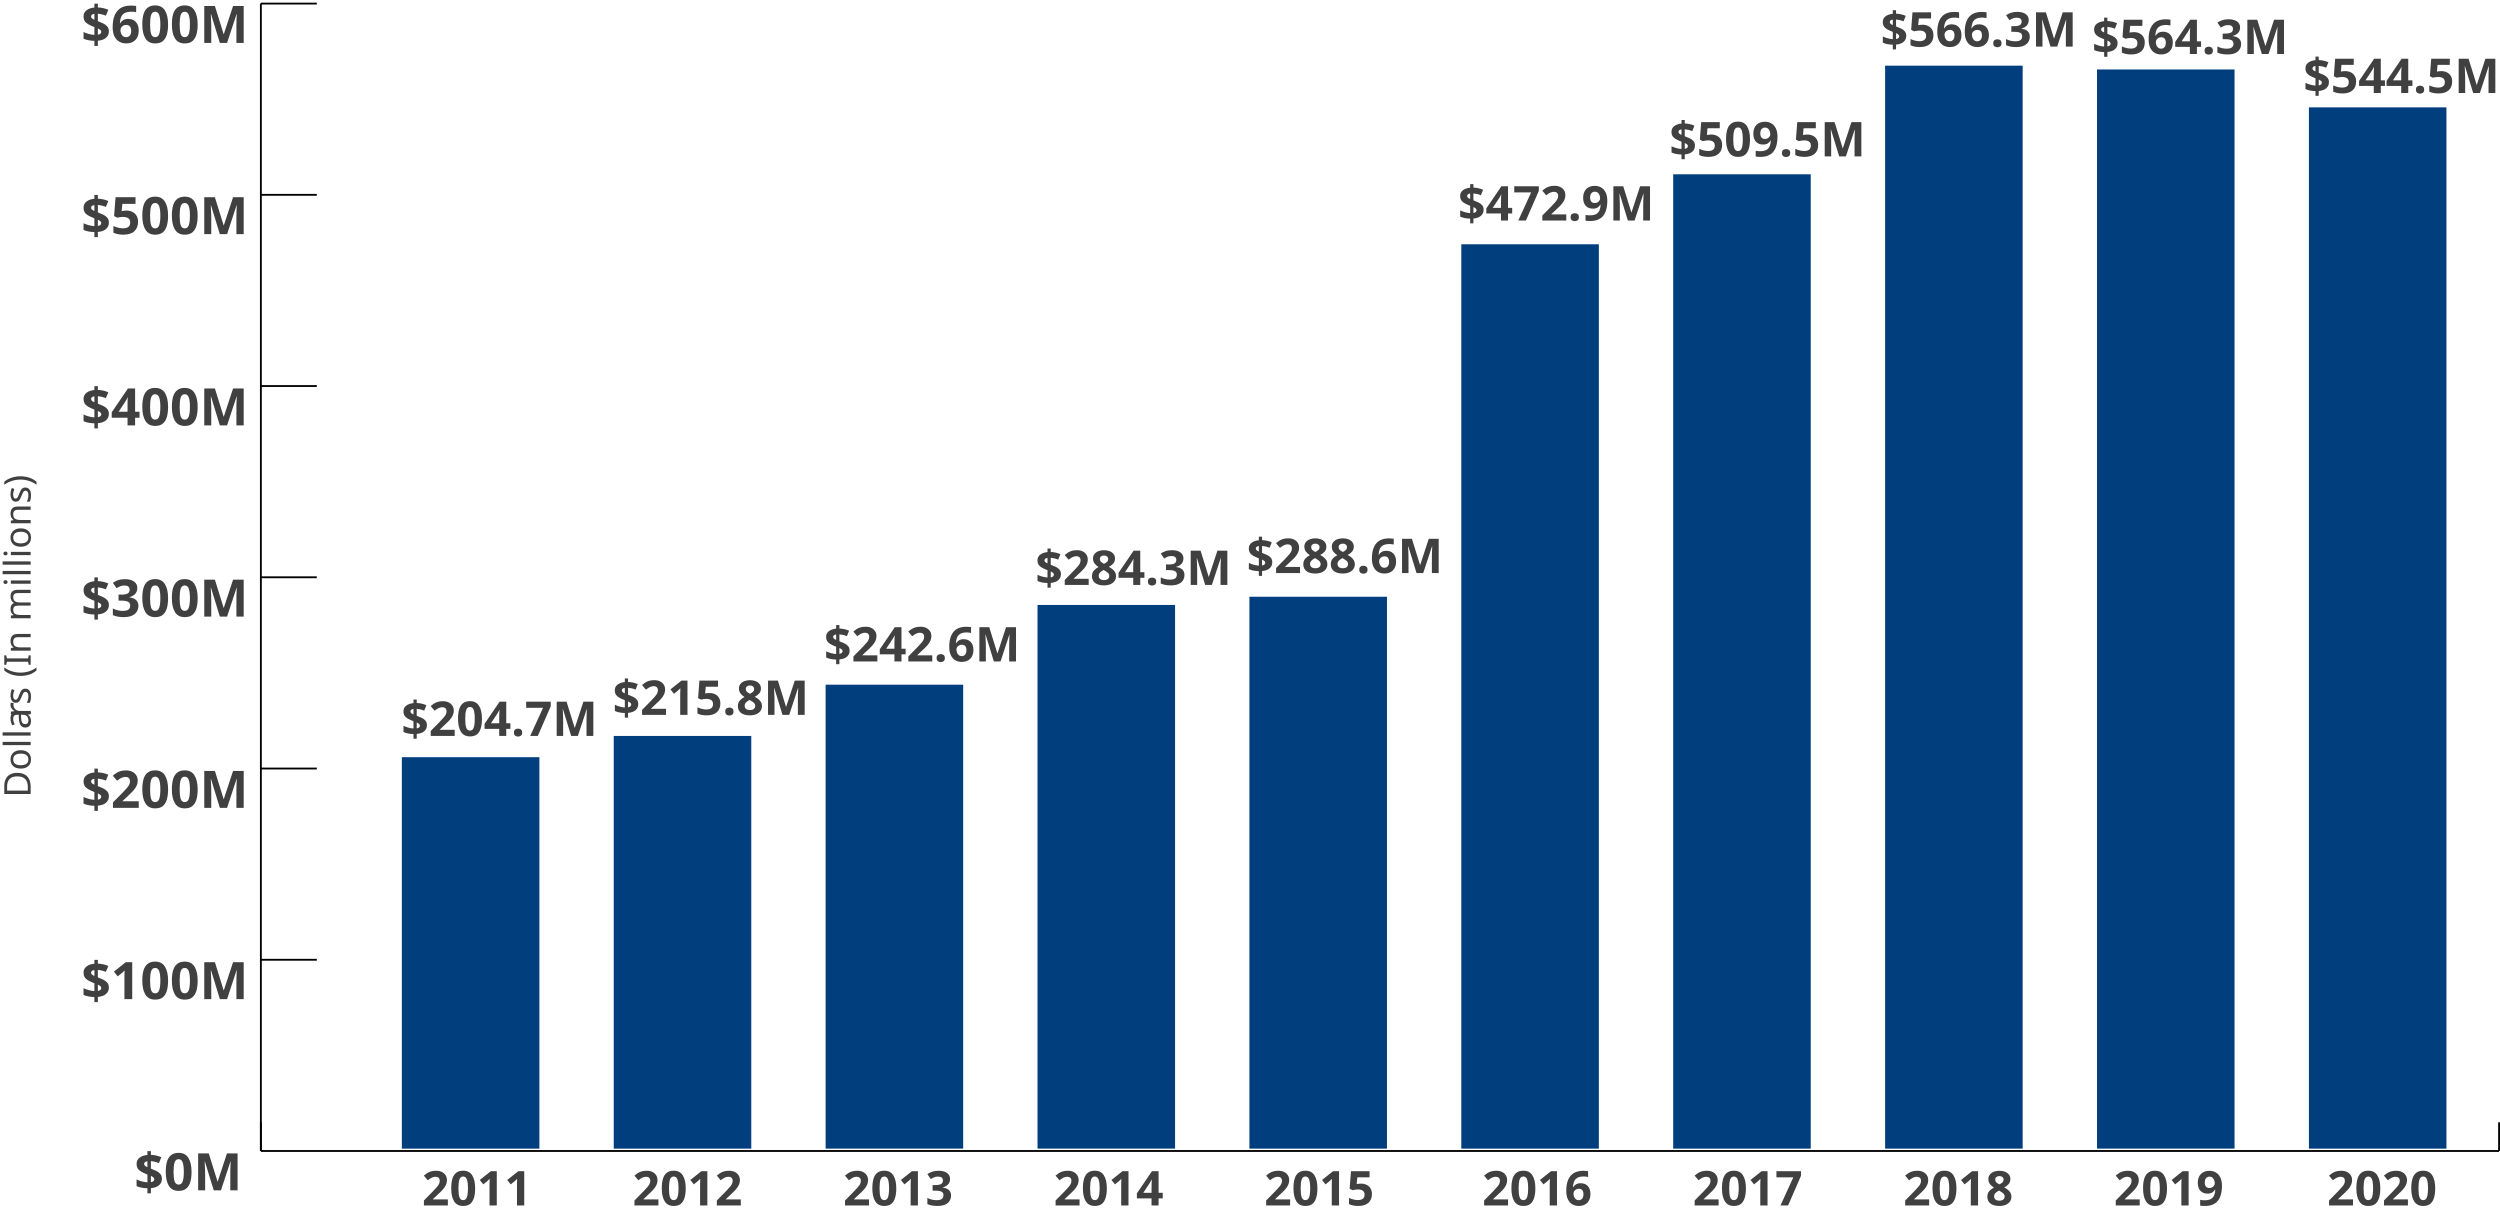
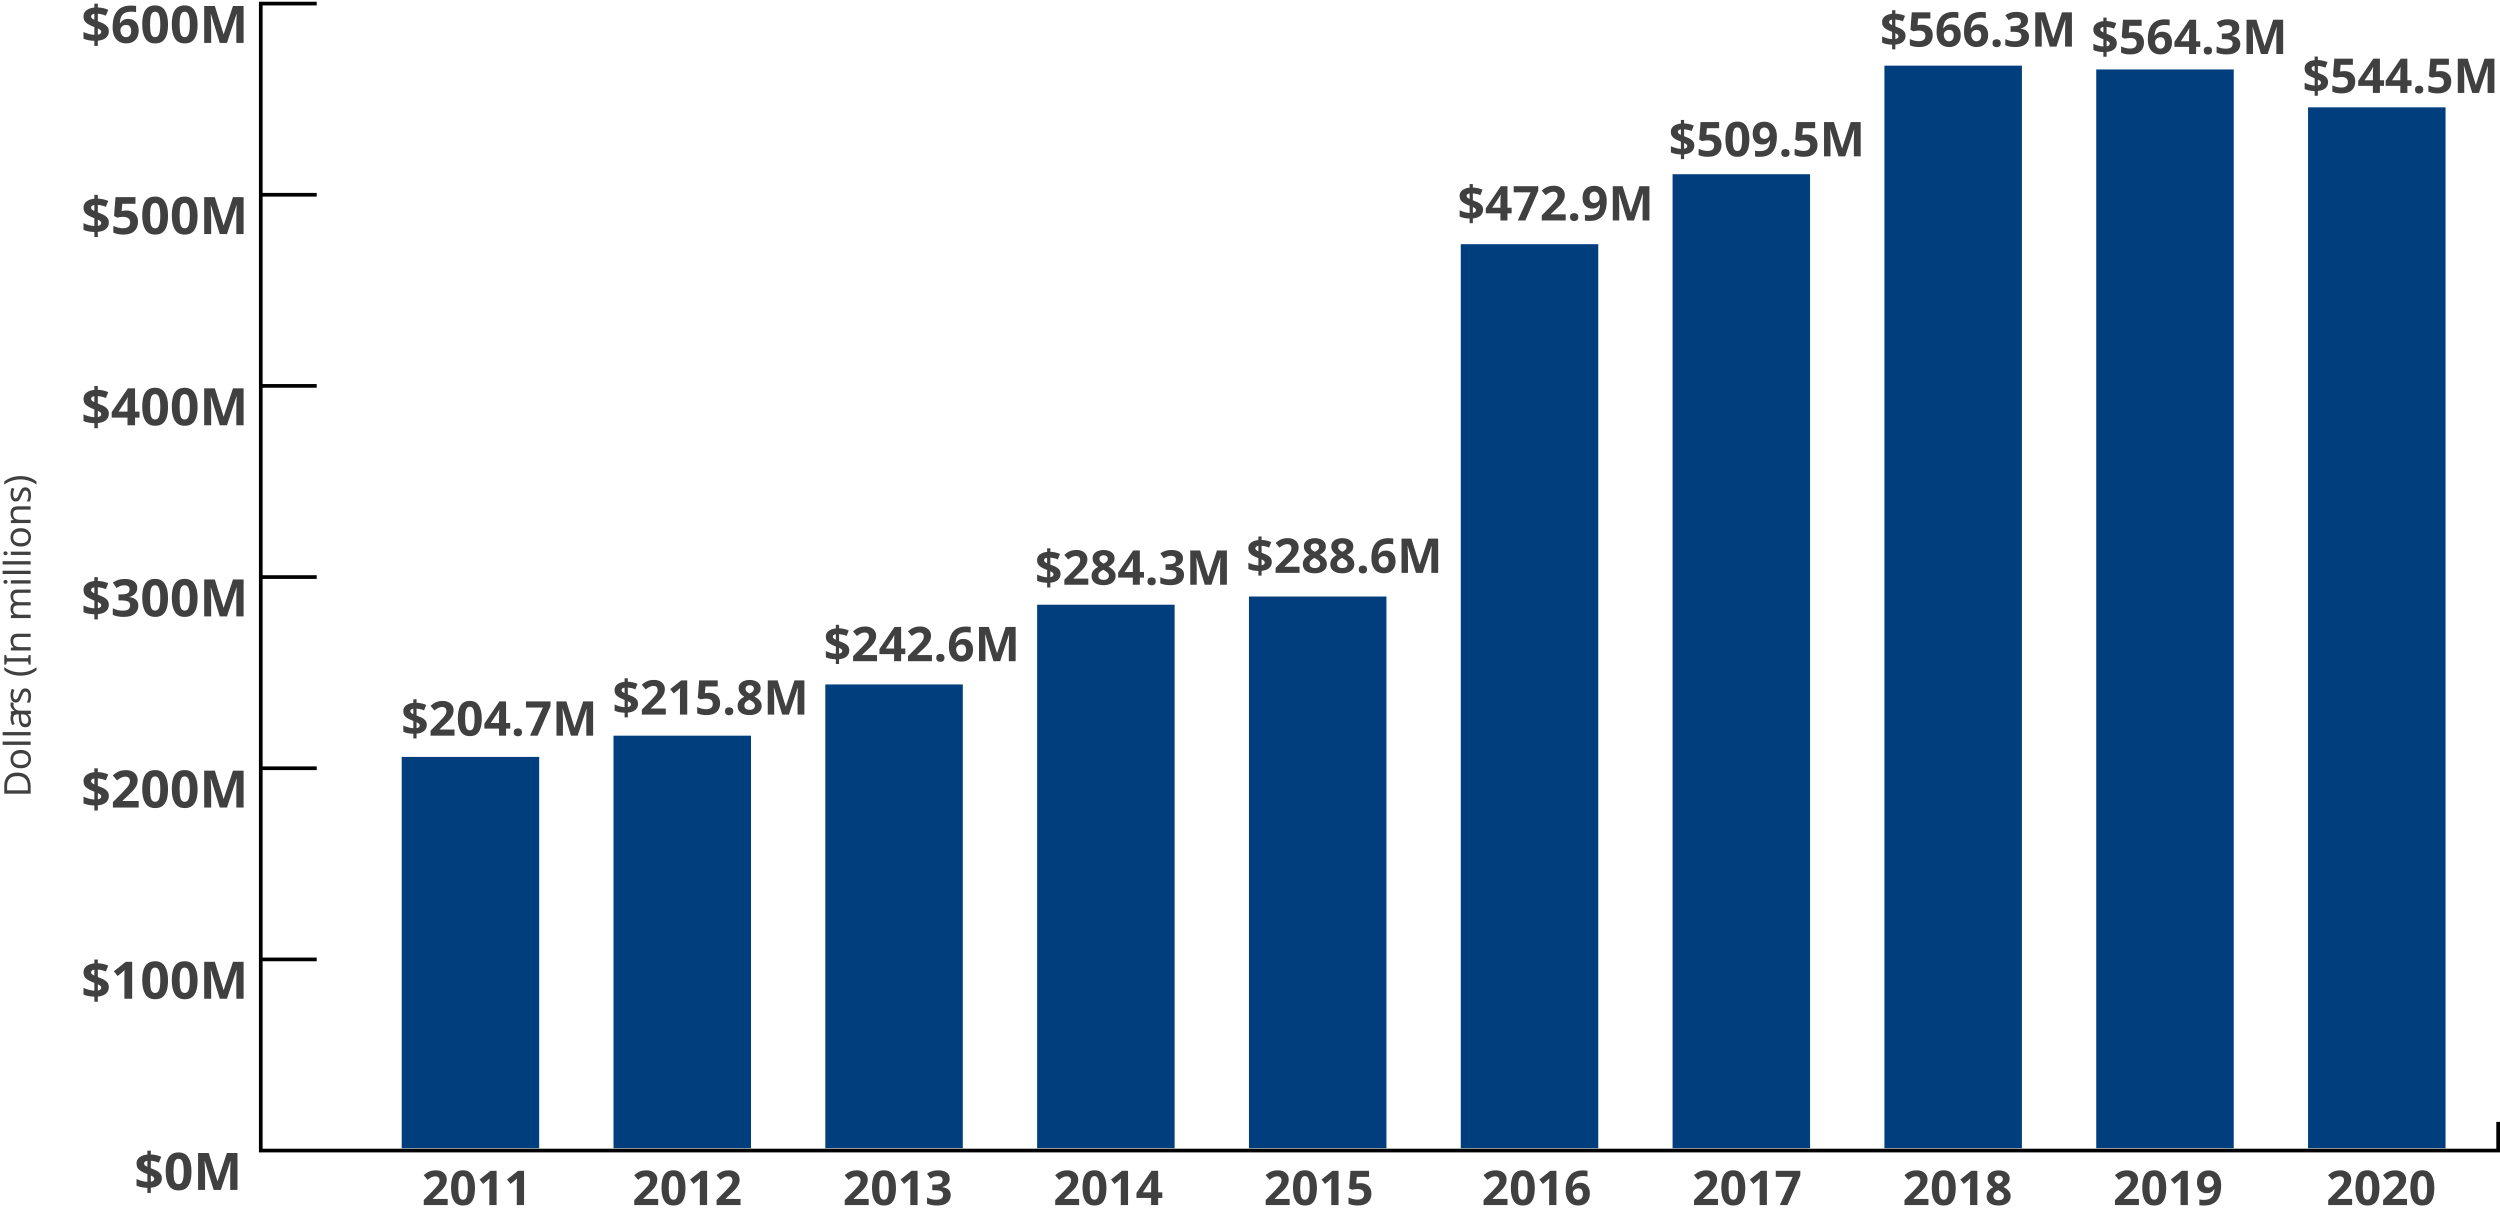
- <svg xmlns="http://www.w3.org/2000/svg" id="Layer_1" data-name="Layer 1" viewBox="0 0 676.88 330.34">
+ <svg xmlns="http://www.w3.org/2000/svg" id="Layer_1" data-name="Layer 1" viewBox="0 0 677.13 330.34">
  <defs>
-     <style>.cls-1{font-size:10px;font-family:SourceSansPro-Regular, Source Sans Pro;}.cls-1,.cls-3,.cls-4{fill:#404041;}.cls-2{letter-spacing:0em;}.cls-3{font-size:13px;}.cls-3,.cls-4{font-family:SourceSansPro-SemiBold, Source Sans Pro;font-weight:600;}.cls-4{font-size:14px;}.cls-5{fill:none;stroke:#000;stroke-miterlimit:10;stroke-width:0.5px;}.cls-6{fill:#003e7e;}</style>
+     <style>.cls-1{font-size:10px;font-family:SourceSansPro-Regular, Source Sans Pro;}.cls-1,.cls-3,.cls-4{fill:#404041;}.cls-2{letter-spacing:0em;}.cls-3{font-size:13px;}.cls-3,.cls-4{font-family:SourceSansPro-SemiBold, Source Sans Pro;font-weight:600;}.cls-4{font-size:14px;}.cls-5{fill:none;stroke:#000;stroke-miterlimit:10;}.cls-6{fill:#003e7e;}</style>
  </defs>
  <text class="cls-1" transform="translate(8.3 215.94) rotate(-90)">Dolla<tspan class="cls-2" x="21.71" y="0">r</tspan>
    <tspan x="25.14" y="0">s (In millions)</tspan>
  </text>
  <text class="cls-3" transform="translate(342.3 326.39)">2015</text>
  <text class="cls-3" transform="translate(171.27 326.39)">2012</text>
  <text class="cls-3" transform="translate(228.28 326.39)">2013</text>
  <text class="cls-3" transform="translate(285.29 326.39)">2014</text>
  <text class="cls-3" transform="translate(114.26 326.39)">2011</text>
  <text class="cls-3" transform="translate(280.33 158.37)">$284.3M</text>
  <text class="cls-3" transform="translate(401.31 326.39)">2016</text>
  <text class="cls-3" transform="translate(458.32 326.39)">2017</text>
  <text class="cls-3" transform="translate(515.32 326.39)">2018</text>
  <text class="cls-3" transform="translate(572.33 326.39)">2019</text>
  <text class="cls-3" transform="translate(630.08 326.39)">2020</text>
  <text class="cls-3" transform="translate(337.55 155.16)">$288.6M</text>
  <text class="cls-3" transform="translate(394.77 59.71)">$472.9M</text>
  <text class="cls-3" transform="translate(451.99 42.35)">$509.5M</text>
  <text class="cls-3" transform="translate(509.2 12.62)">$566.3M</text>
  <text class="cls-3" transform="translate(566.42 14.62)">$564.3M</text>
  <text class="cls-3" transform="translate(623.64 25.18)">$544.5M</text>
  <text class="cls-3" transform="translate(223.11 179.09)">$242.6M</text>
  <text class="cls-3" transform="translate(165.89 193.56)">$215.8M</text>
  <text class="cls-3" transform="translate(108.67 199.26)">$204.7M</text>
  <text class="cls-4" transform="translate(36.37 322.29)">$0M</text>
  <text class="cls-4" transform="translate(22.01 270.51)">$100M</text>
  <text class="cls-4" transform="translate(22.01 218.73)">$200M</text>
  <text class="cls-4" transform="translate(22.01 166.95)">$300M</text>
  <text class="cls-4" transform="translate(22.01 115.18)">$400M</text>
  <text class="cls-4" transform="translate(22.01 63.4)">$500M</text>
  <text class="cls-4" transform="translate(22.01 11.62)">$600M</text>
-   <line class="cls-5" x1="70.63" y1="311.63" x2="70.63" y2="0.97" />
  <line class="cls-5" x1="70.63" y1="259.86" x2="85.78" y2="259.86" />
  <line class="cls-5" x1="70.63" y1="208.08" x2="85.78" y2="208.08" />
  <line class="cls-5" x1="70.63" y1="156.3" x2="85.78" y2="156.3" />
  <line class="cls-5" x1="70.63" y1="104.52" x2="85.78" y2="104.52" />
  <line class="cls-5" x1="70.63" y1="52.75" x2="85.78" y2="52.75" />
-   <line class="cls-5" x1="70.63" y1="0.97" x2="85.78" y2="0.97" />
  <rect class="cls-6" x="625.14" y="29.07" width="37.24" height="281.93" />
  <rect class="cls-6" x="567.77" y="18.81" width="37.24" height="292.18" />
  <rect class="cls-6" x="510.4" y="17.78" width="37.24" height="293.22" />
  <rect class="cls-6" x="453.02" y="47.19" width="37.24" height="263.81" />
  <rect class="cls-6" x="395.65" y="66.14" width="37.24" height="244.86" />
  <rect class="cls-6" x="338.28" y="161.57" width="37.24" height="149.43" />
  <rect class="cls-6" x="280.91" y="163.79" width="37.24" height="147.2" />
  <rect class="cls-6" x="223.54" y="185.38" width="37.24" height="125.61" />
  <rect class="cls-6" x="166.17" y="199.26" width="37.24" height="111.74" />
  <rect class="cls-6" x="108.8" y="205.01" width="37.24" height="105.99" />
-   <line class="cls-5" x1="70.63" y1="311.63" x2="676.63" y2="311.63" />
-   <line class="cls-5" x1="70.63" y1="311.63" x2="70.63" y2="303.87" />
-   <line class="cls-5" x1="676.63" y1="311.63" x2="676.63" y2="303.87" />
+   <polyline class="cls-5" points="676.63 303.87 676.63 311.63 70.63 311.63 70.63 0.97 85.78 0.97" />
</svg>
